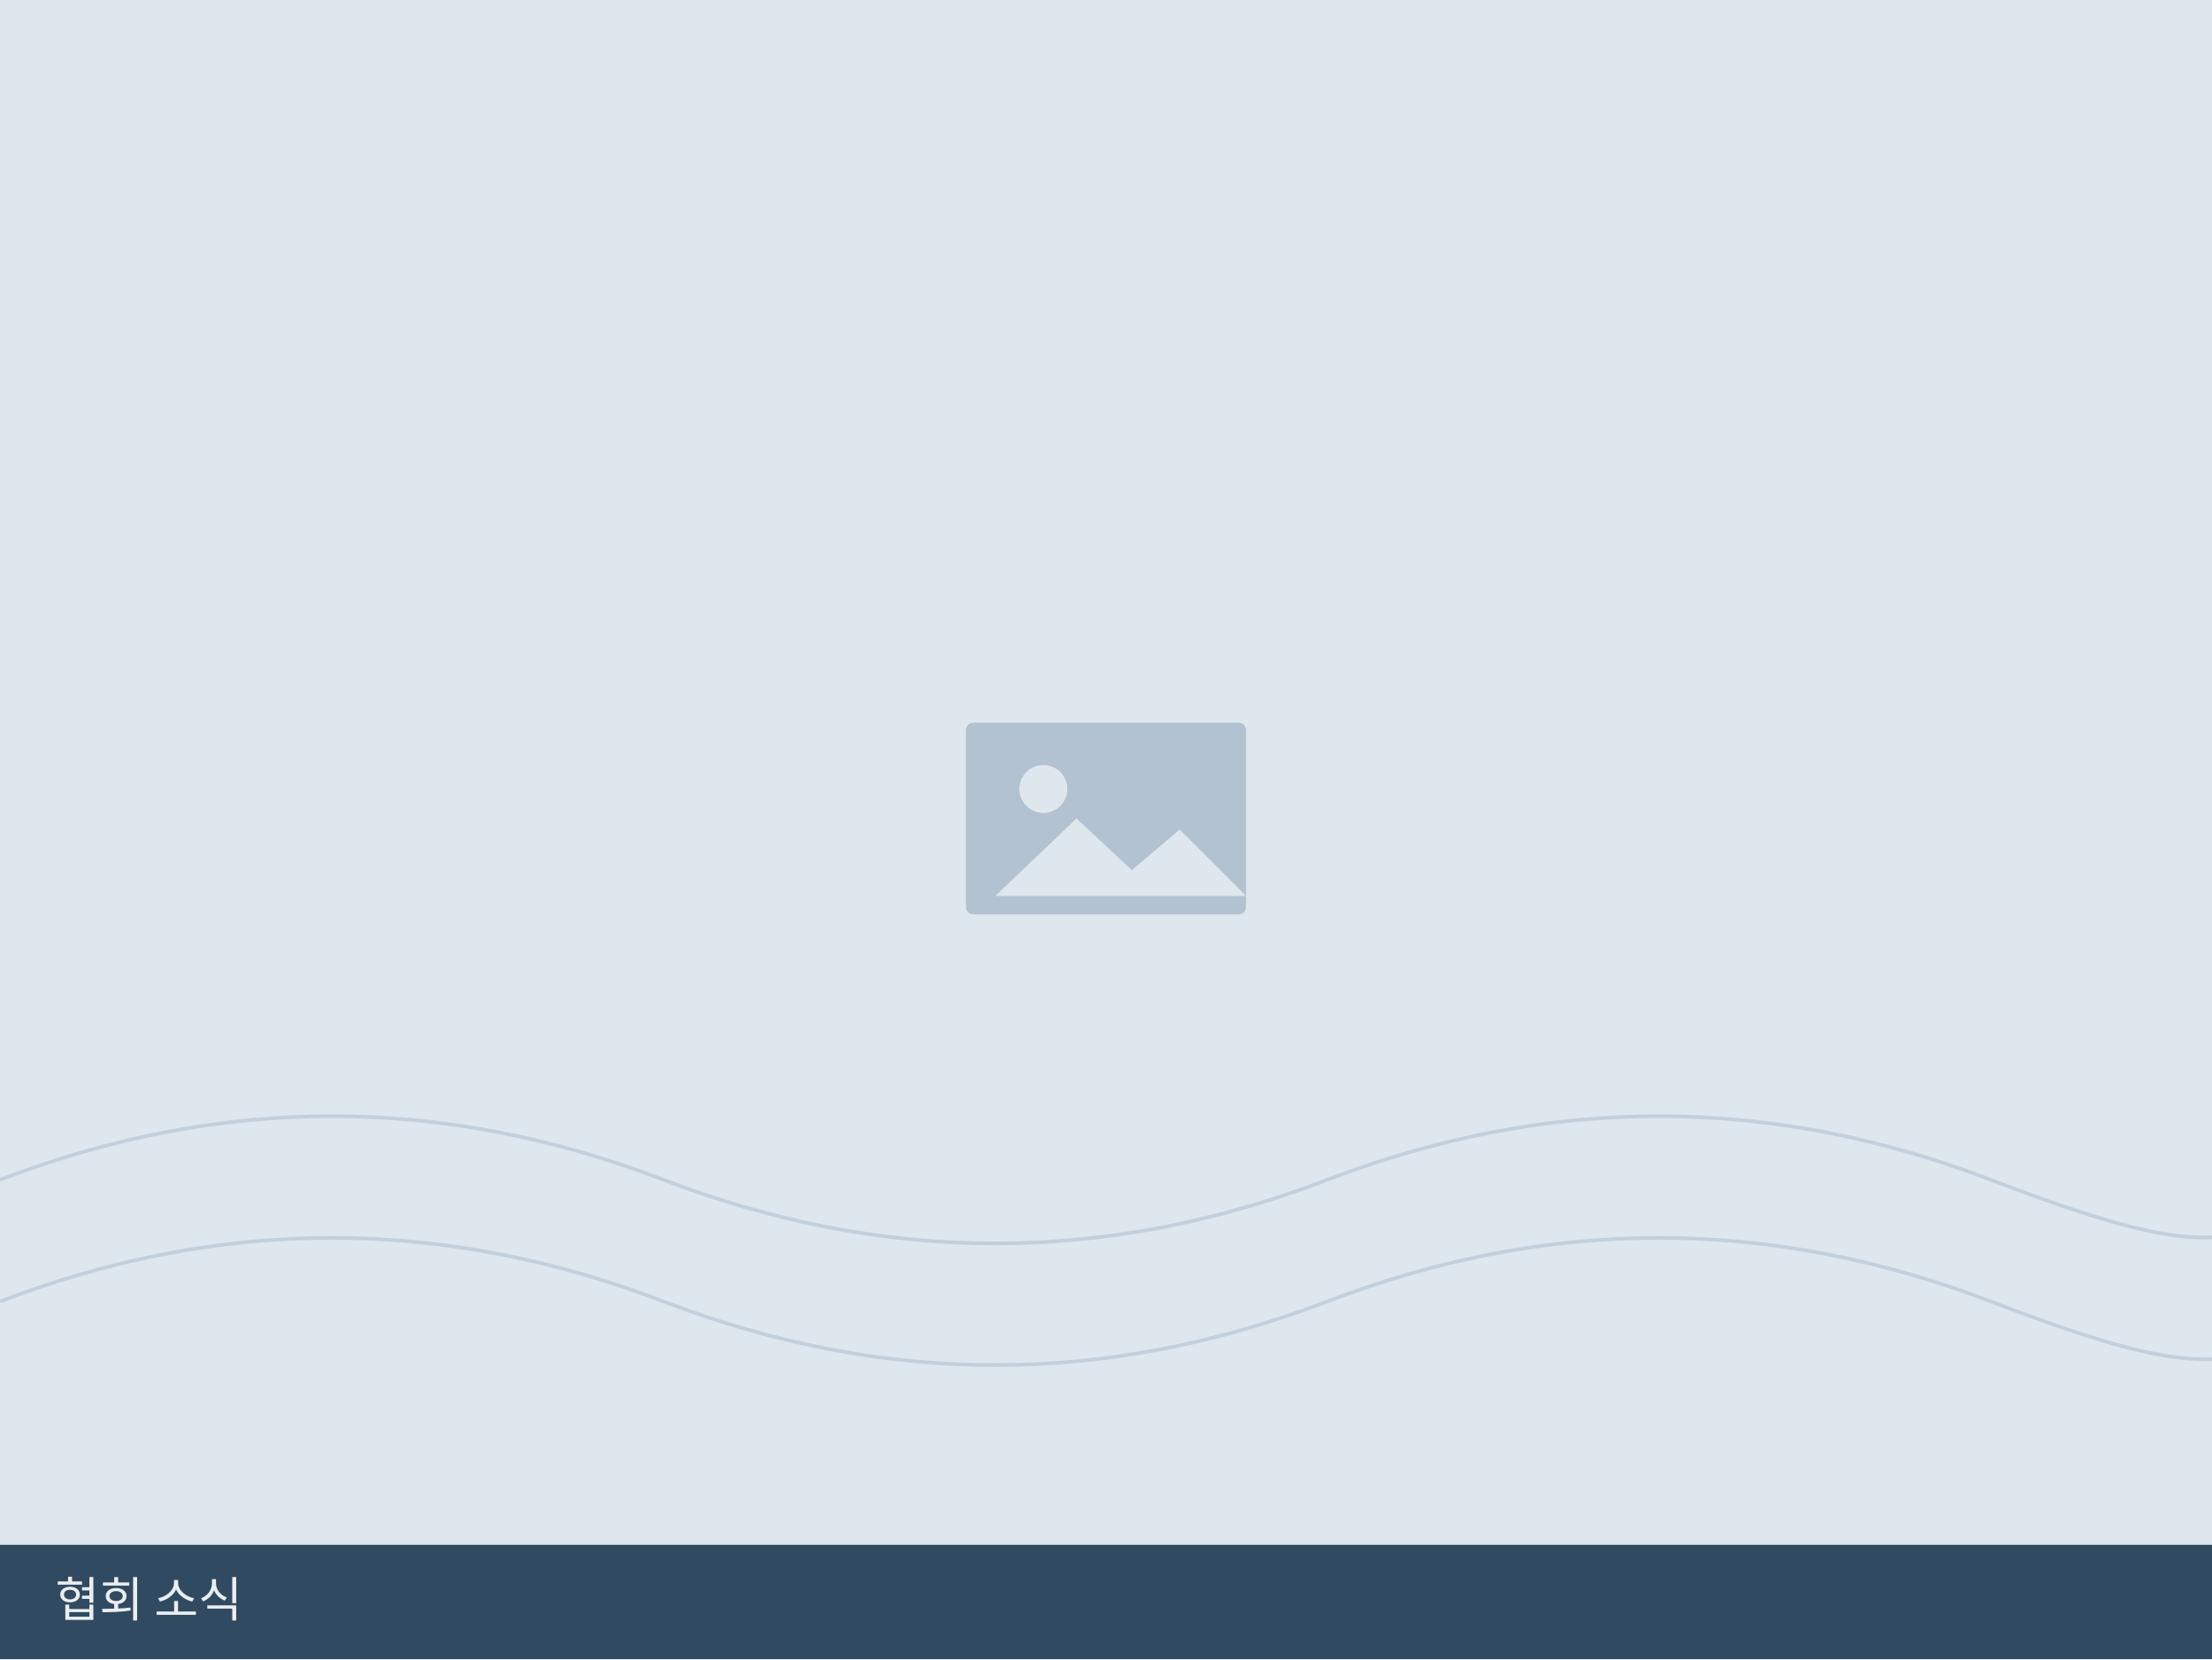
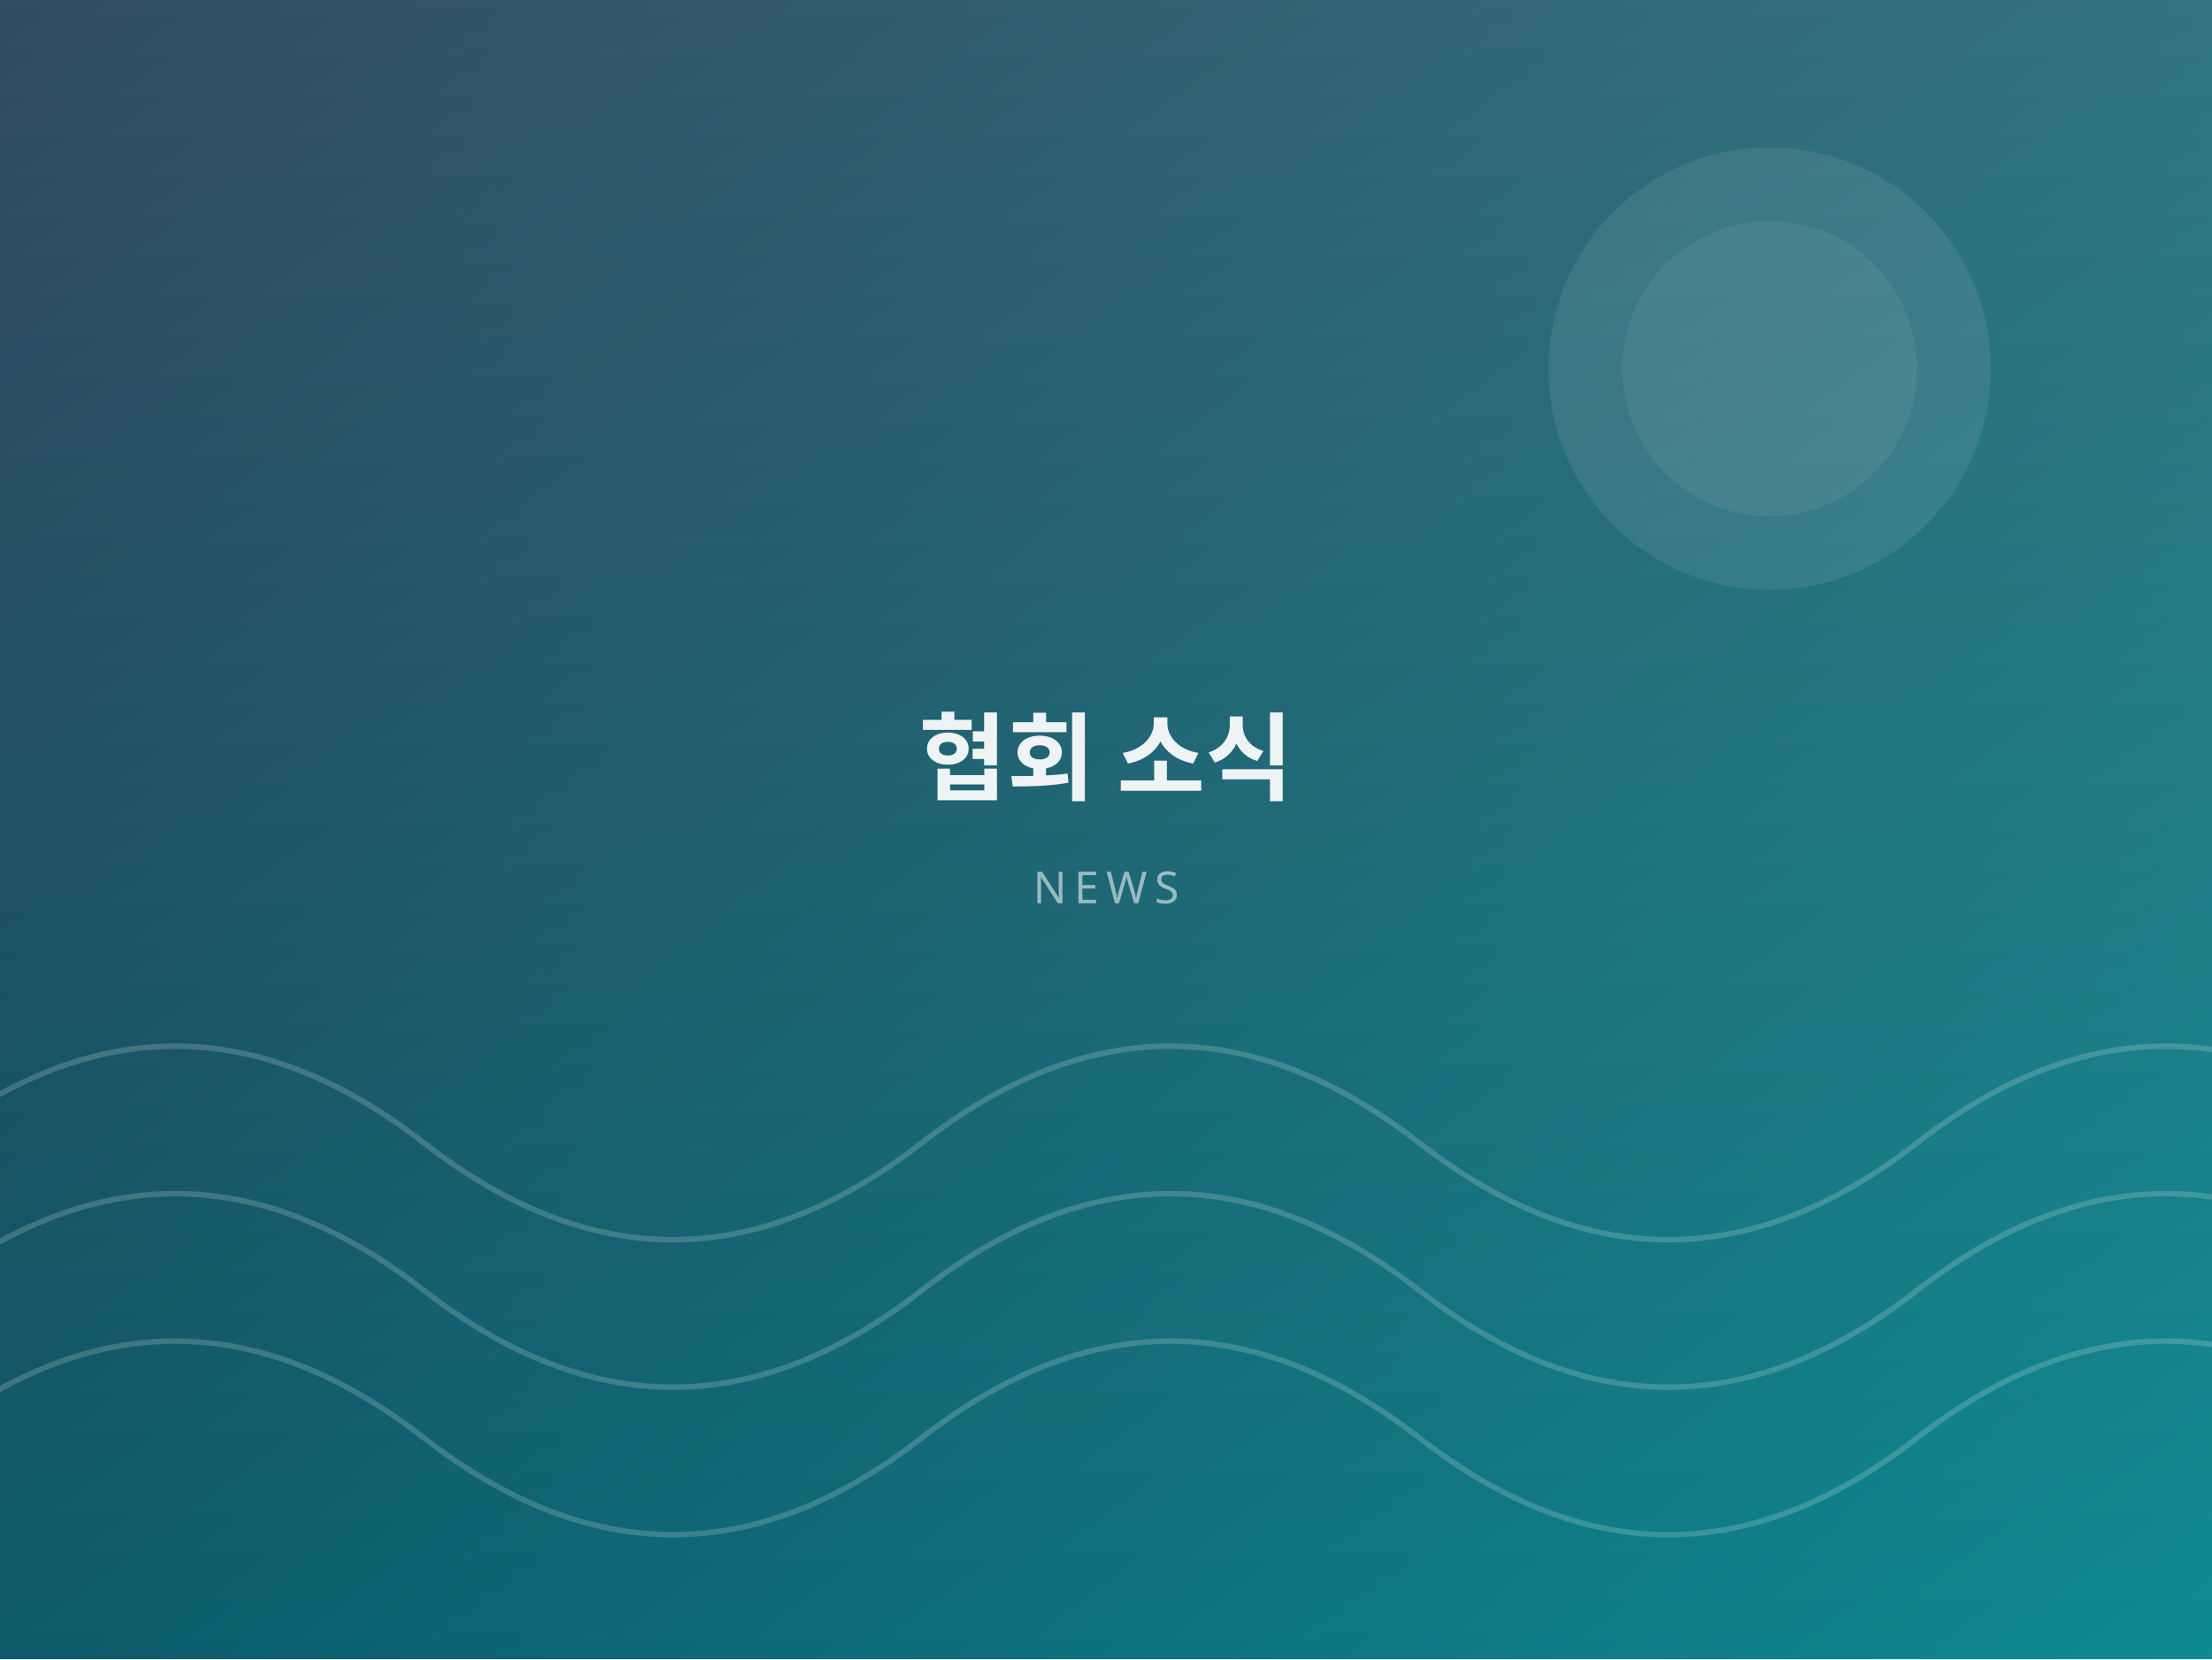
<svg xmlns="http://www.w3.org/2000/svg" viewBox="0 0 1200 900" width="1200" height="900" role="img" aria-label="협회 소식">
-   <rect width="1200" height="900" fill="#dfe7ee" />
-   <g fill="none" stroke="#c3d0dc" stroke-width="2">
-     <path d="M0 640c120-46 240-46 360 0s240 46 360 0 240-46 360 0 120 30 180 22" />
-     <path d="M0 706c120-46 240-46 360 0s240 46 360 0 240-46 360 0 120 30 180 22" />
+   <defs>
+     <linearGradient id="g" x1="0" y1="0" x2="1" y2="1">
+       <stop offset="0" stop-color="#0a2942" />
+       <stop offset="1" stop-color="#0e8a91" />
+     </linearGradient>
+     <linearGradient id="s" x1="0" y1="0" x2="0" y2="1">
+       <stop offset="0" stop-color="#ffffff" stop-opacity=".16" />
+       <stop offset="1" stop-color="#ffffff" stop-opacity="0" />
+     </linearGradient>
+   </defs>
+   <rect width="1200" height="900" fill="url(#g)" />
+   <rect width="1200" height="900" fill="url(#s)" />
+   <g fill="none" stroke="#ffffff" stroke-opacity=".18" stroke-width="3">
+     <path d="M-40 620c90-70 180-70 270 0s180 70 270 0 180-70 270 0 180 70 270 0 180-70 270 0" />
+     <path d="M-40 700c90-70 180-70 270 0s180 70 270 0 180-70 270 0 180 70 270 0 180-70 270 0" />
+     <path d="M-40 780c90-70 180-70 270 0s180 70 270 0 180-70 270 0 180 70 270 0 180-70 270 0" />
  </g>
-   <g fill="#b3c2d0">
-     <rect x="524" y="392" width="152" height="104" rx="4" />
-     <circle cx="566" cy="428" r="13" fill="#dfe7ee" />
-     <path d="M540 486l44-42 30 28 26-22 36 36z" fill="#dfe7ee" />
-   </g>
-   <rect x="0" y="838" width="1200" height="62" fill="#0a2942" fill-opacity=".82" />
-   <text x="30" y="877" fill="#ffffff" fill-opacity=".9" font-family="'Apple SD Gothic Neo','Malgun Gothic',sans-serif" font-size="26">협회 소식</text>
+   <circle cx="960" cy="200" r="120" fill="#ffffff" fill-opacity=".08" />
+   <circle cx="960" cy="200" r="80" fill="#ffffff" fill-opacity=".06" />
+   <text x="600" y="430" text-anchor="middle" fill="#ffffff" fill-opacity=".92" font-family="'Apple SD Gothic Neo','Malgun Gothic',sans-serif" font-size="52" font-weight="700">협회 소식</text>
+   <text x="600" y="490" text-anchor="middle" fill="#ffffff" fill-opacity=".55" font-family="'Apple SD Gothic Neo','Malgun Gothic',sans-serif" font-size="24" letter-spacing="4">NEWS</text>
</svg>
